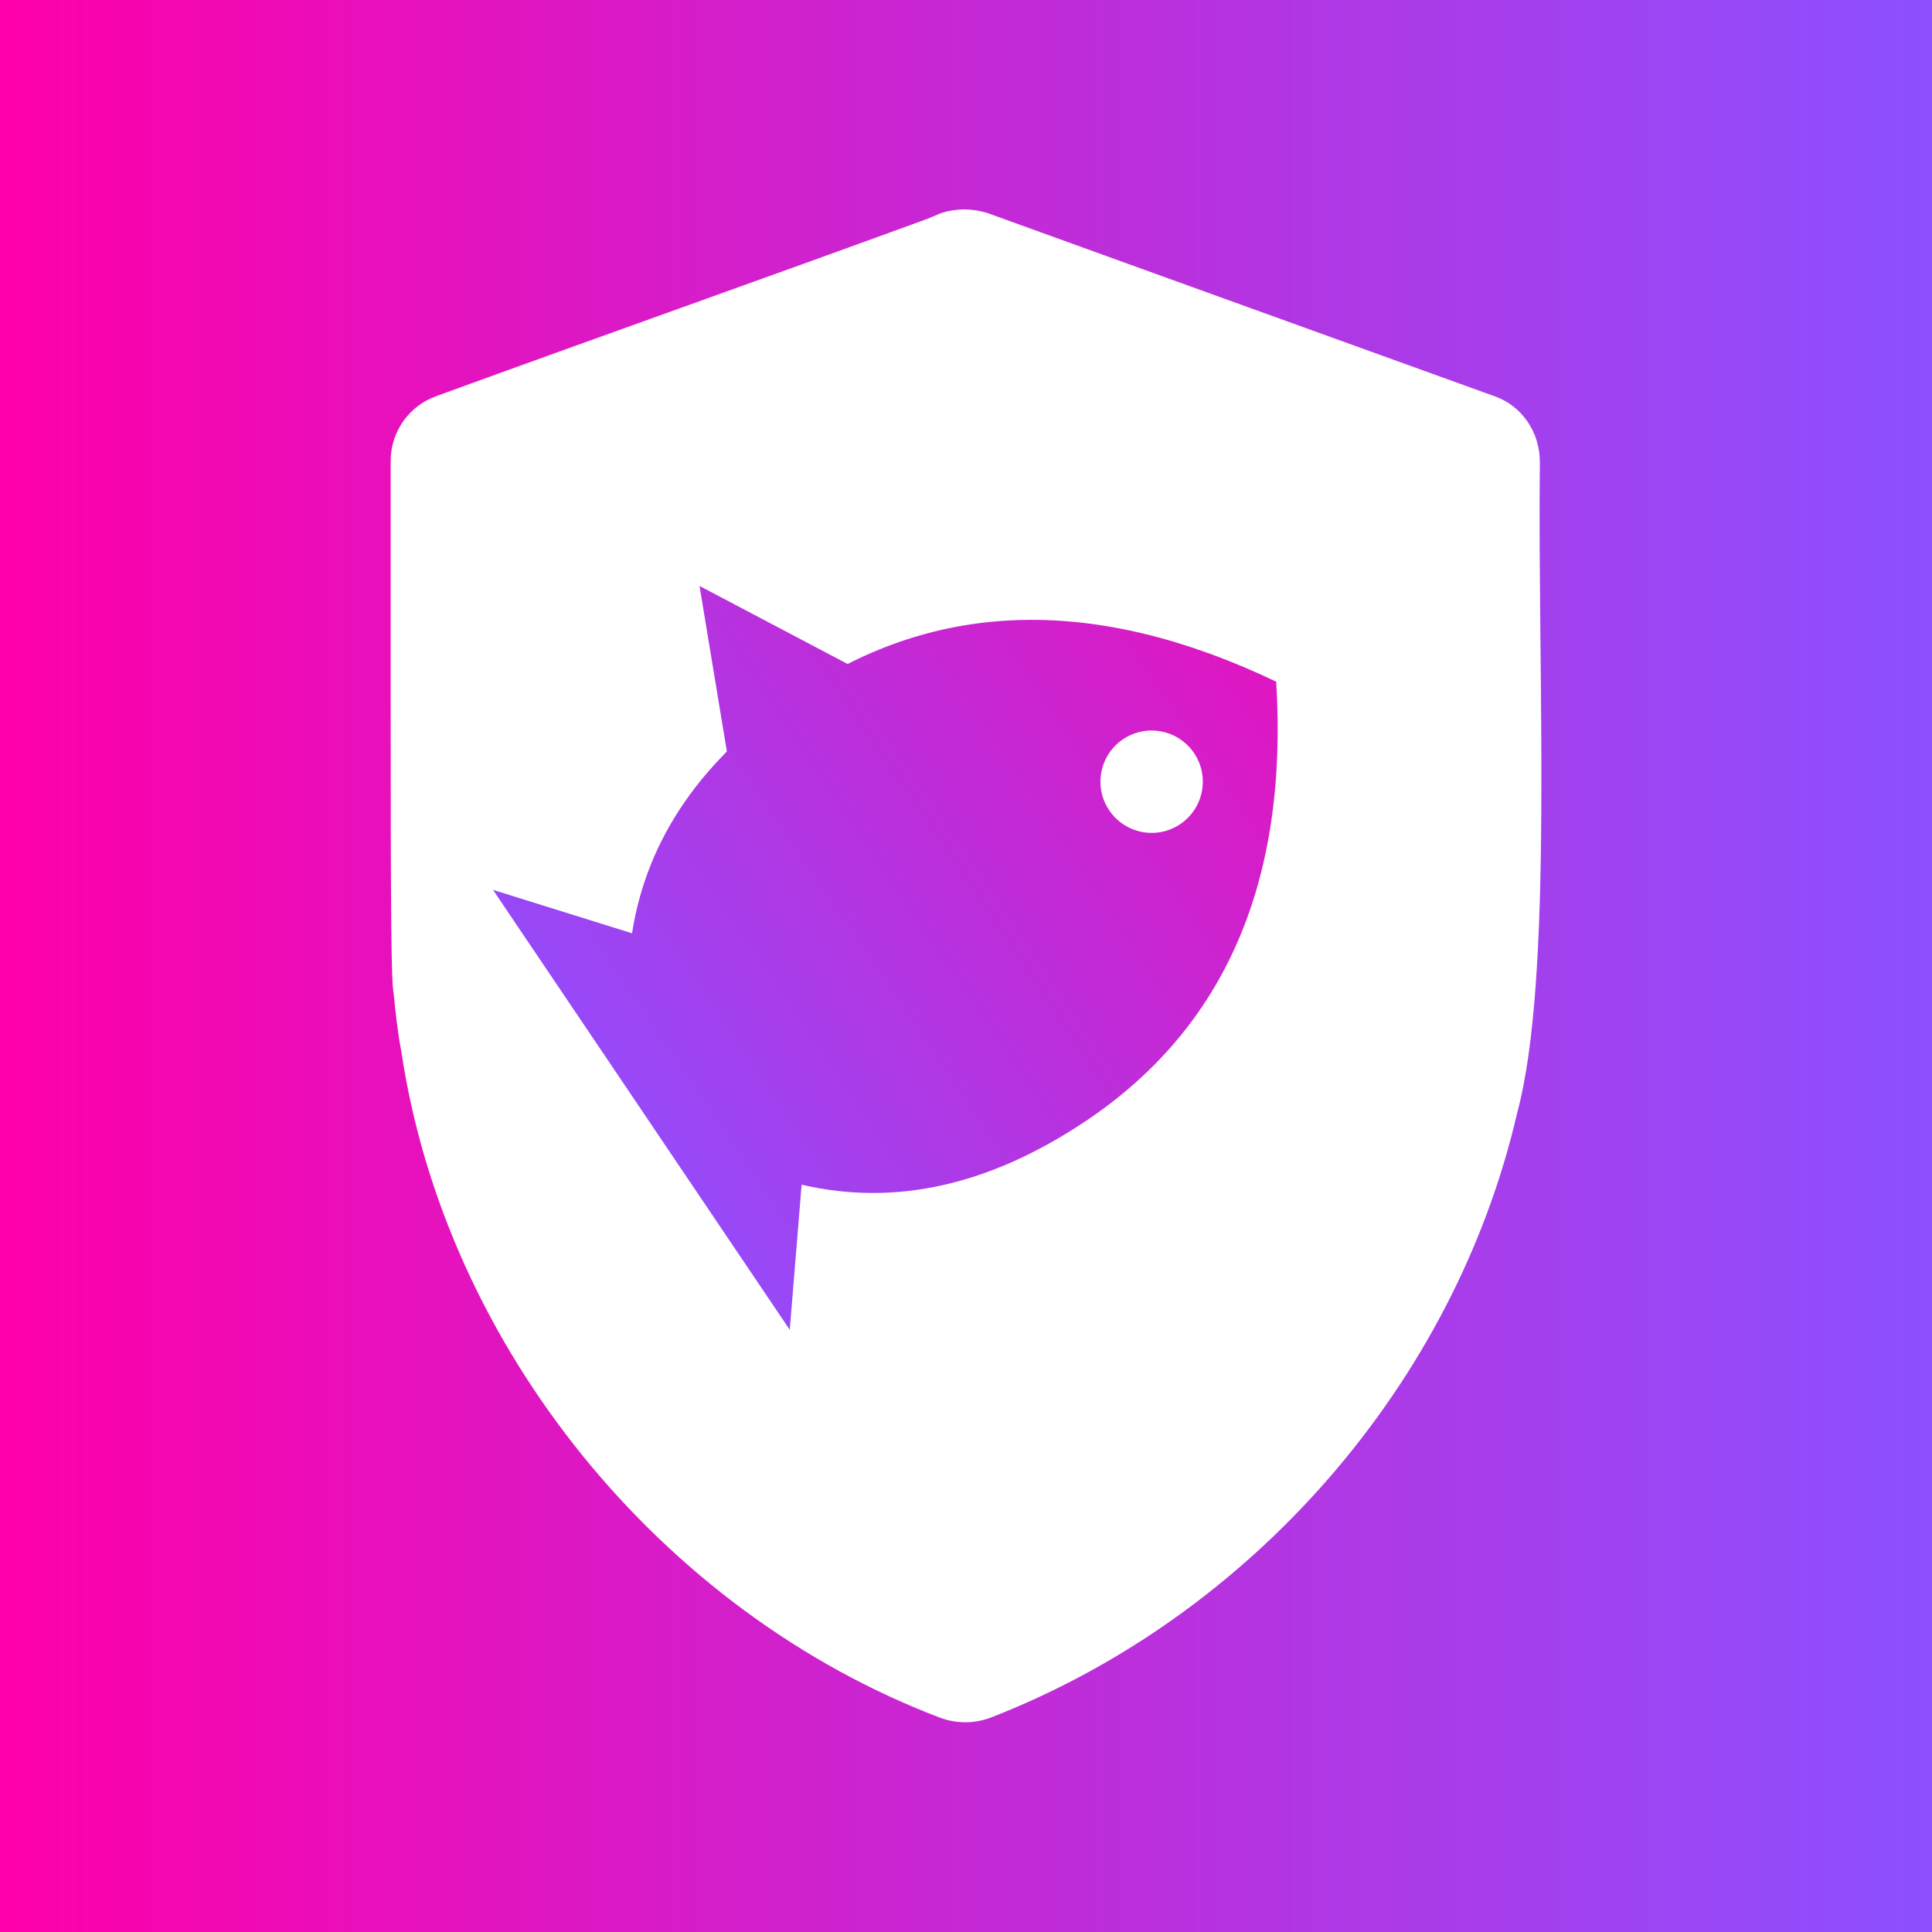
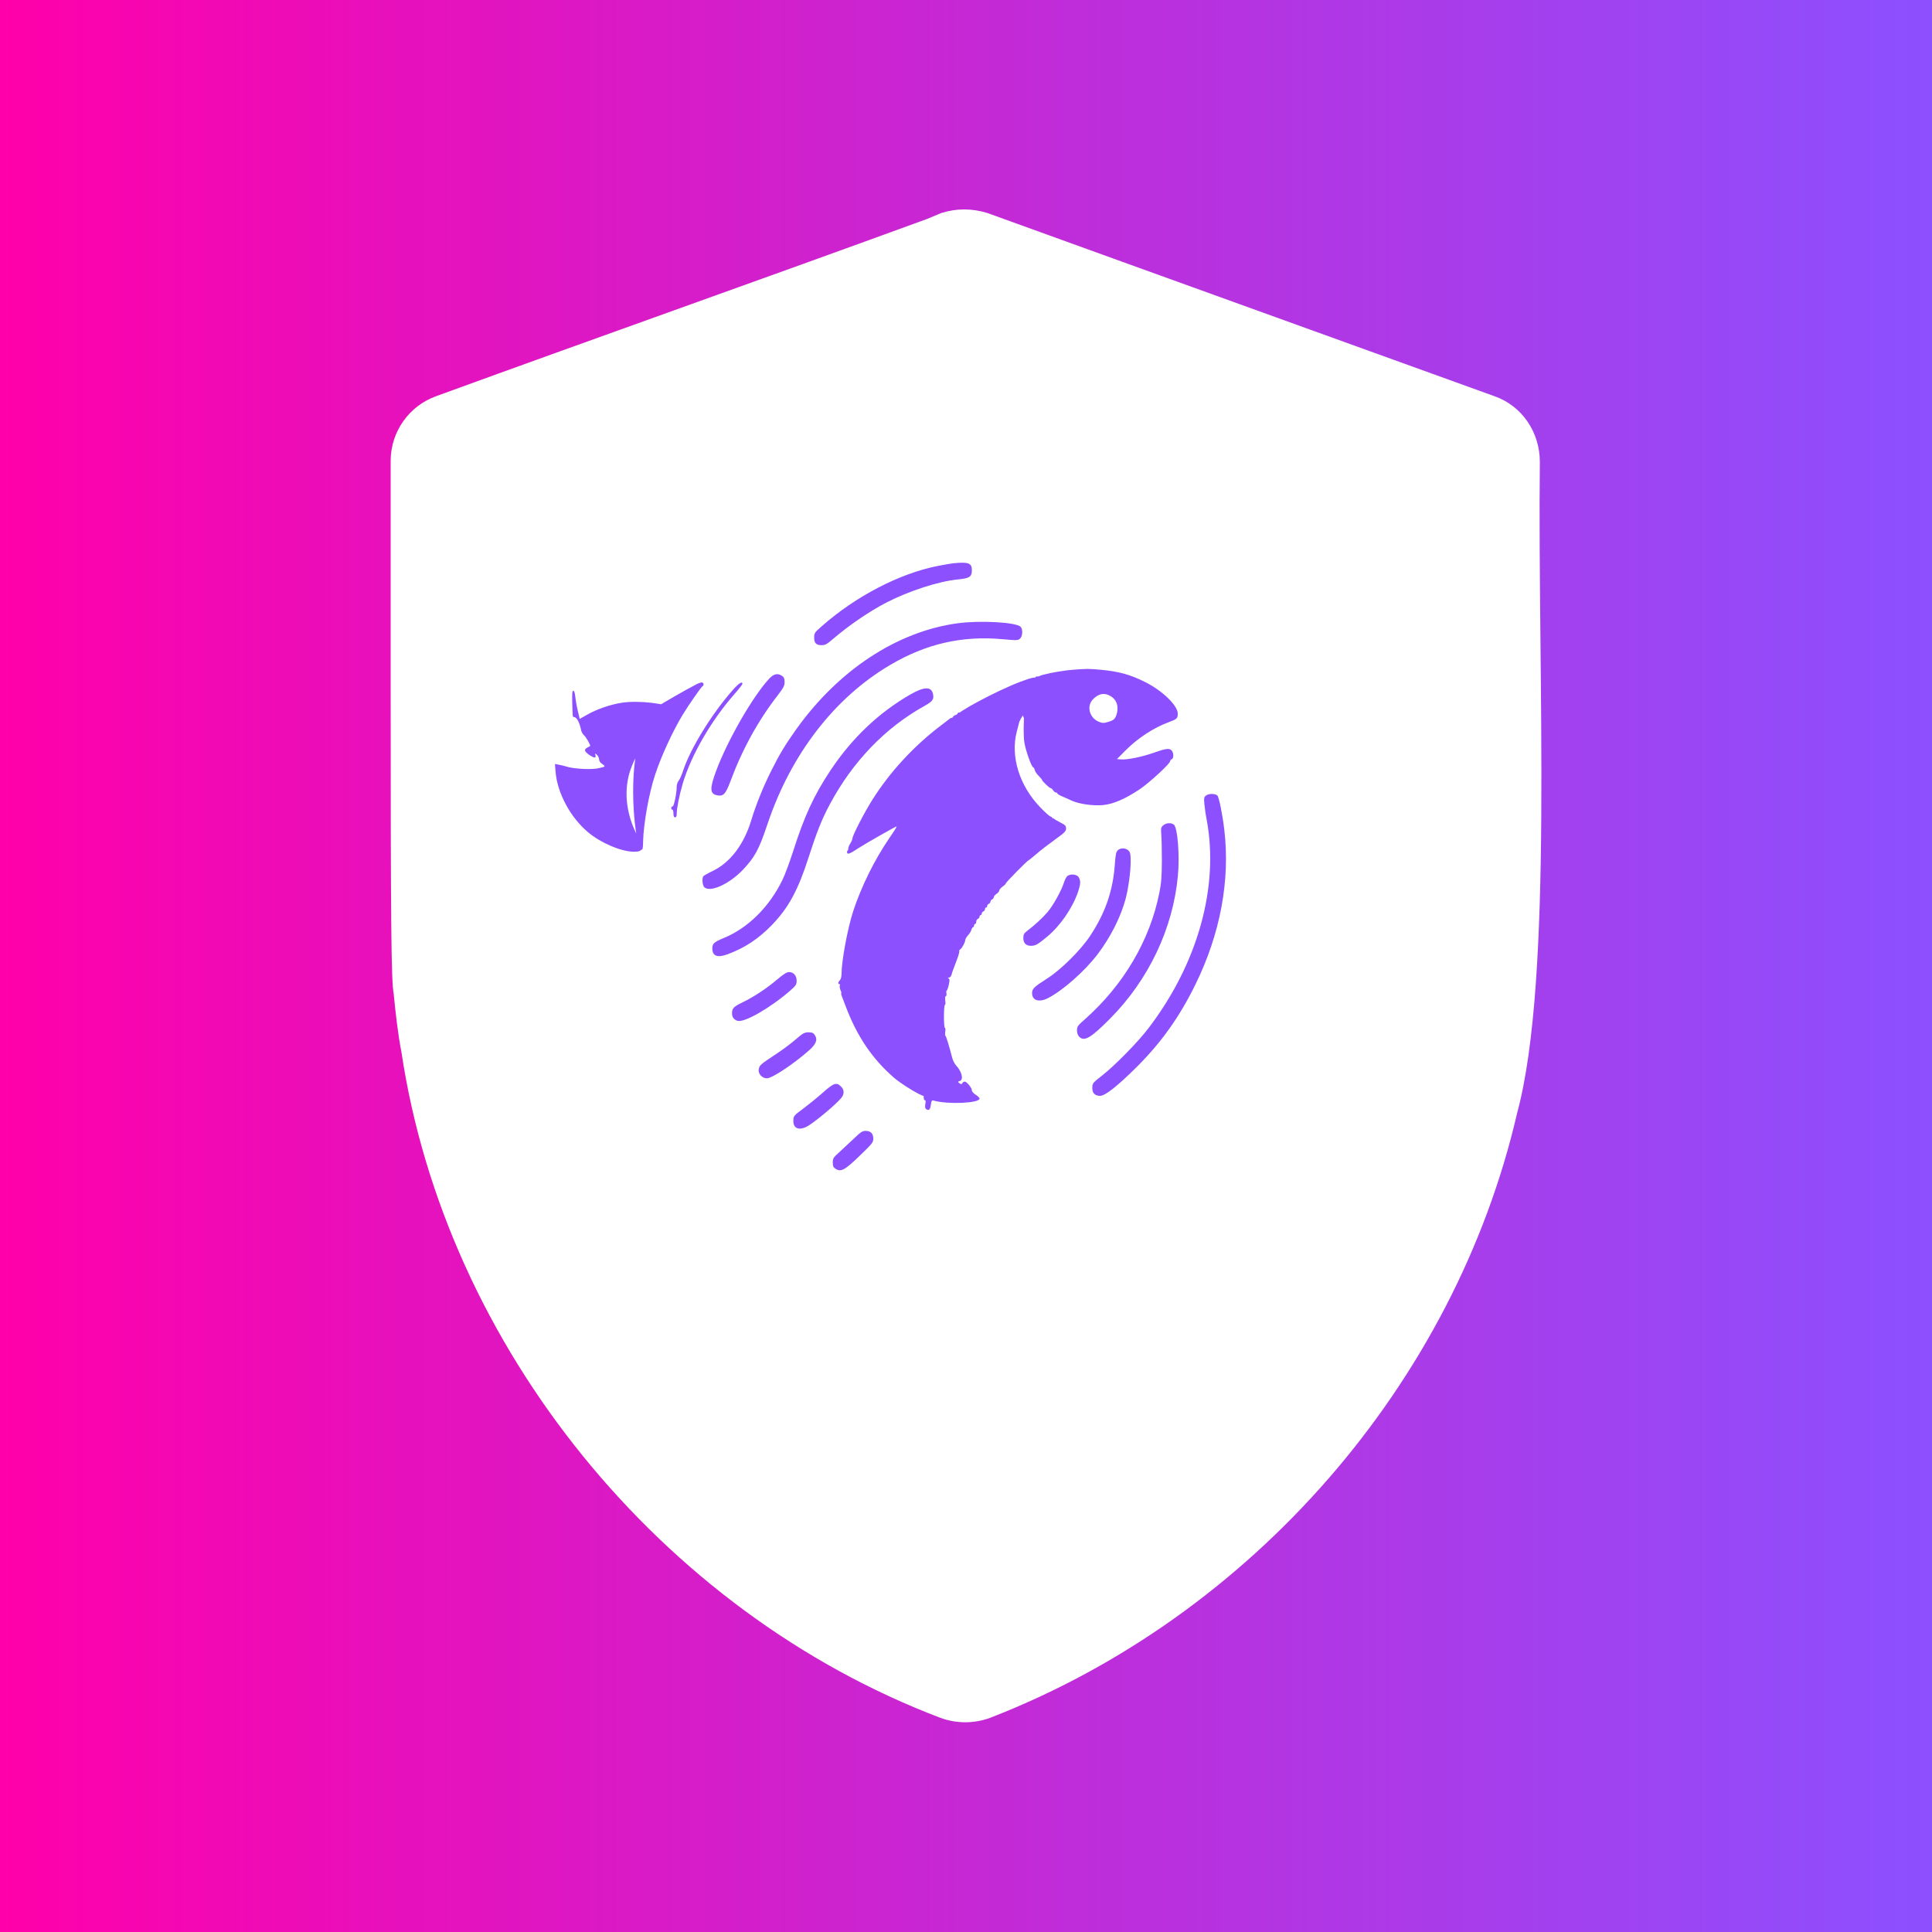
<svg xmlns="http://www.w3.org/2000/svg" viewBox="-6.527 2.221 32.279 32.279" role="img" aria-label="Socket sockeye">
  <defs>
    <linearGradient id="socket-brand-plate" gradientUnits="userSpaceOnUse" x1="-6.527" y1="0" x2="25.753" y2="0">
      <stop offset="0%" stop-color="#ff00aa" />
      <stop offset="100%" stop-color="#8c50ff" />
    </linearGradient>
  </defs>
  <rect data-socket-layer="plate" x="-6.527" y="2.221" width="32.279" height="32.279" fill="url(#socket-brand-plate)" />
  <path data-socket-layer="shield" fill="#ffffff" d="M18.44 8.84c.46.16.76.6.76 1.1-.04 3.58.23 8.63-.38 10.88-1.04 4.5-4.42 8.4-8.8 10.1a1.2 1.2 0 0 1-.84 0C4.52 29.15.92 24.73.18 19.8c-.06-.31-.1-.67-.13-.98-.04-.2-.05-1.14-.05-5.17V9.91a1.15 1.15 0 0 1 .76-1.07c2.8-1.02 5.38-1.93 8.2-2.96l.24-.1q.38-.12.77 0l2.24.81z" />
  <g data-socket-layer="glyph" transform="translate(2.013 9.2) scale(0.63333)">
-     <defs>
-       <mask id="glyph-cut-0" maskUnits="userSpaceOnUse" x="0" y="0" width="24" height="24">
-         <rect width="24" height="24" fill="#ffffff" />
-         <path fill="#000000" d="M6.6 11.4a1.35 1.35 0 1 1 0 2.7 1.35 1.35 0 1 1 0-2.7" />
-       </mask>
-     </defs>
-     <g transform="rotate(-34 12 12) translate(24 0) scale(-1 1)" mask="url(#glyph-cut-0)">
-       <path fill="url(#socket-brand-plate)" fill-rule="evenodd" d="M2.4 12.4q4-6.8 10.6-6.8 4.6 0 7.2 2.8l2.4-3v14l-2.4-3q-2.6 2.8-7.2 2.8-6.6 0-10.6-6.8" />
-       <path fill="url(#socket-brand-plate)" fill-rule="evenodd" d="m11.4 5.9 2.2-4.1 2.2 4.8Z" />
+     <g transform="translate(-5.989 -1.236) scale(0.02889)">
+       <path fill="url(#socket-brand-plate)" fill-rule="nonzero" d="M842.1 387.6c-2.1 1.5-2.3 2.2-1.8 7.8.3 3.3 1.2 9.9 2.1 14.4 11.5 61.1-8 131.3-53.1 190.4-9.1 12.1-30.4 33.8-41.8 42.8-9.4 7.4-9.5 7.4-9.5 12.1 0 4.5 2.5 6.9 7.1 6.9 4.7 0 16-9 34-26.9 22.1-22.2 38.4-45 52.9-74.5 22.8-46.3 32-95.2 26.5-141.6-1.6-13.7-4.8-29.7-6.3-31.2-1.8-1.8-7.6-2-10.1-.2m-39.2 27.3c-2.2 1.8-2.4 2.5-1.9 8.8.3 3.7.5 14.7.5 24.3-.1 13.9-.5 19.8-2.3 28.6-8.6 43.3-32.6 84.1-67.9 115.4-6.6 5.8-7.3 6.7-7.3 10.2 0 2.5.7 4.5 2.1 5.9 4.6 4.6 10.7 1 28.5-17 34.9-35.3 56.9-81.7 61.5-129.6 1.8-19-.2-44.6-3.7-47.2-2.6-1.9-6.8-1.6-9.5.6m-41.7 22.9c-1.5 1.5-2 4.1-2.6 12.1-1.6 24.5-8.6 44.9-22.7 66.2-8.6 12.9-26.5 30.7-38.9 38.6-12.5 8-14 9.5-14 13.6 0 6.6 6.3 8.6 14.3 4.6 13.7-7 33.9-24.8 45.7-40.4 11.6-15.4 20.8-33.5 25.3-50 2.5-9.1 4.7-25 4.7-34.3 0-6.9-.3-8.5-2-10.2-2.5-2.5-7.4-2.6-9.8-.2m-46.4 23.9c-.9 1-2.1 3.6-2.8 5.8-2.2 7.1-9.9 20.9-14.8 26.6-4.7 5.5-11.3 11.6-18.6 17.2-3 2.3-3.6 3.4-3.6 6.6 0 4.6 2.4 7.1 6.9 7.1 4.2 0 6.1-1.1 14.6-8.1 12.2-10.1 23.4-26.3 28.5-41.3 2.4-7.2 2.5-10.4.4-13.4-1.9-2.8-8.3-3.1-10.6-.5" />
+     </g>
+     <g transform="translate(-5.989 -1.236) scale(0.02889)">
+       <path fill="url(#socket-brand-plate)" fill-rule="nonzero" d="M672 284c-21.9 8.4-59 28.2-59 31.7 0 1.1.9 1.3 4.8.8 2.6-.4 6.3-1.1 8.3-1.6 7.3-1.8 25.7-4.1 38.4-4.7l13-.7 1.3-4.5c.8-2.5 2.9-8.4 4.8-13.3 1.9-4.8 3.4-9.4 3.4-10.2 0-2.4-3.7-1.8-15 2.5m-295.5 2.2c-10.5 5.4-31.2 17.4-38.1 21.9l-8.1 5.3-3.1 10.8c-6.2 21.5-8.5 38.1-8.5 60.3 0 24.1 3.9 52.1 7.4 52.8 1.3.2 1.6-1.1 1.7-7.5.3-15.8 5.3-44 10.9-60.8 5.4-16.7 16.2-40.1 25.2-54.9 5.2-8.6 16.8-25.3 18.1-26.1 1.7-1 1.1-3.5-.7-3.5-1 .1-3.1.8-4.8 1.7m33.3 5.1c-19.1 21.6-38.6 53.2-45.3 73.3-1.3 4.1-3.2 8.4-4.2 9.6-1 1.3-1.8 3.6-1.8 5.1 0 6.3-2.5 18.4-3.7 18.4-.7 0-1.3.7-1.3 1.5s.5 1.5 1 1.5c.6 0 1 1.6 1 3.5 0 2.4.5 3.5 1.5 3.5s1.5-1 1.5-3.4c0-4.7 2.3-16.5 5.3-26.8 7.7-26.3 26-58.1 47.7-82.7 3.9-4.4 7-8.5 7-9 0-2.7-3.3-.6-8.7 5.5m-146.7 11.5c.4 13.8.3 13.3 1.6 13.3 2.4 0 5.1 4.9 6.4 11.6.3 1.8 1.5 4 2.7 5 2 1.8 6.3 9.3 5.6 9.9-.2.1-1.3.8-2.5 1.4-3.3 1.7-2.8 3.5 1.5 6.5 4.7 3.2 6.6 3.4 5.9.5-.5-2-.5-2 1.4-.3 1 .9 1.9 2.8 1.9 4 0 1.4 1 3 2.5 4 1.4.9 2.5 2 2.5 2.4 0 .5-3.1 1.3-6.9 2-7 1.2-23 .1-28.3-1.9-1.3-.4-4.1-1.1-6.2-1.5l-3.9-.7.6 7.5c1.7 19.2 13.5 41.2 29.5 54.7 11.7 9.9 30.6 17.9 42.1 17.9 8.7 0 9-2.5 2.1-16.5-9.8-19.7-11.6-41.1-5-59.3 7-18.9 17.8-32.4 34.3-42.6 6.7-4.2 7.7-5.2 7.7-7.7 0-1.9-.8-3.4-2.5-4.5-7.5-4.9-32-7.7-47.5-5.5-10.2 1.5-23.3 6-32.1 11.1l-6.6 3.7-1.7-7.2c-1-4-2-9.8-2.3-12.9-.4-3.5-1-5.6-1.8-5.6-1 0-1.2 2.6-1 10.7" />
+     </g>
+     <g transform="translate(-5.989 -1.236) scale(0.02889)">
+       <path fill="url(#socket-brand-plate)" fill-rule="nonzero" d="M681.9 288.8c-2.1 5.3-4.3 11.7-5 14.2l-1.4 4.5-12.5.6c-13.9.7-25.8 2.1-37 4.5-5.3 1.2-7.5 1.3-7.8.5-.4-1.3-3.2-1.5-3.2-.2 0 .5-.9 1.1-2 1.4-2 .5-3.7 3.3-2.7 4.3.2.3 6.3-.7 13.3-2.1 22.1-4.5 47.4-6.9 47.4-4.6 0 .5-.7 2.5-1.5 4.4-1.8 4.5-1.9 5.7-.2 5.7.7 0 2.3-1.9 3.4-4.3 1.4-2.6 2.2-3.5 2.2-2.3.1 1.4.6 1.7 2.4 1.2 1.2-.3 2.5-.6 3-.6 1.1 0 .8-6-.3-6-2.4 0 3.9-19.9 8.2-26.2 2.4-3.5 2.3-4.8-.4-4.8-2 0-2.8 1.4-5.9 9.8m-3 123.2c-34.2 20.5-60.6 46.1-79.6 77.3-19.8 32.3-27.6 64.9-23.2 96.3 2.1 15.2 9.9 35.5 17.5 45.9 6.9 9.2 20.1 22 28.2 27.3 6.7 4.3 7.1 4.7 5 5.6-4.4 1.8-22.7 1.1-31.5-1.2-10.5-2.8-11.3-2.8-11.3.3 0 1.4.5 2.5 1.1 2.5.7 0 .9 1.2.4 3.6-.4 2.6-.2 3.9.7 4.5 2.6 1.7 3.6.8 4.3-3.7.6-4.1.9-4.5 2.8-4 13.3 3.6 41.7 2.3 41.7-1.9 0-.8-1.6-2.3-3.5-3.5-2-1.2-3.5-3-3.5-4 0-2.3-4.7-8-6.5-8-.8 0-1.8.6-2.2 1.4-.7 1.2-1.1 1.2-2.6.1-1.8-1.3-1.7-1.4.2-2 3.8-1.2 2-8.7-3.5-14.5-1.2-1.4-2.7-4.3-3.3-6.5-2.8-11-5.6-20-6.2-20.3-.4-.2-.5-1.9-.2-3.8s.2-3.4-.3-3.4-.9-4.7-.9-10.5.4-10.5.9-10.5.6-1.8.3-4c-.3-2.4-.1-4 .5-4s.8-1.1.6-2.5c-.3-1.4-.2-2.5.2-2.5.3 0 1.2-2.3 1.9-5.2.9-4.1.9-5.3-.1-6-1-.6-.9-.8.3-.8 1 0 2-1.2 2.4-2.8.3-1.5 2.2-6.6 4.1-11.5 1.9-4.8 3.2-9.1 2.9-9.6-.3-.6.1-1.3.8-1.8 1.7-1 4.7-6.6 4.7-8.7 0-.8 1.1-2.7 2.5-4.2s2.8-3.8 3.1-5.1c.4-1.3 1-2.3 1.5-2.3s.9-.7.9-1.5.5-1.5 1-1.5c.6 0 1-.9 1-2s.7-2.3 1.5-2.6c.8-.4 1.5-1.2 1.5-2s.5-1.4 1-1.4c.6 0 1-.6 1-1.4s.7-1.6 1.5-2c.8-.3 1.5-1.2 1.5-2.1 0-.8.5-1.5 1-1.5.6 0 1-.6 1-1.4s.7-1.6 1.5-2c.8-.3 1.5-1.2 1.5-2 0-.7.7-1.6 1.5-2 .8-.3 1.5-1.2 1.5-2 0-.7 1.1-2.1 2.5-3s2.5-2.3 2.5-3.1c0-.7 1.4-2.3 3-3.5 1.7-1.2 3-2.5 3-3 0-.9 19.8-21 20.7-21 .2 0 3.5-2.6 7.2-5.8 3.7-3.3 11.4-9.1 16.9-13.1 8.9-6.4 10.2-7.7 10.2-10.2s-.7-3.2-5.2-5.5c-2.9-1.5-7.2-4-9.5-5.5-2.3-1.6-4.8-2.9-5.6-2.9s-7.5 3.6-14.8 8M549 417.7c-12 6.7-16.3 8.6-18.9 8.4-4.2-.2-8.1 2.2-8.1 5.3 0 1.7-1 2.8-4 4.2-2.4 1.1-4 2.6-4 3.6 0 2.8 2 2.2 10-3.1 7.8-5 34.3-20.1 35.3-20.1.4 0-2.6 4.8-6.7 10.7-13.6 19.9-25.6 44.3-33 66.8-5 15.4-10.6 45.4-10.6 57 0 2.5-.6 5-1.5 5.9-1.7 1.7-2 3.6-.4 3.6.5 0 .7.5.4 1-1 1.7 1.5 8 3.2 8 1.2 0 1.3-.8.8-3.8-.7-4.3.8-22.5 3.1-36.2 6.3-38.4 23.5-77.8 48-110.3 4.3-5.6 5.6-9.7 3.2-9.7-.7 0-8.3 3.9-16.8 8.7" />
+     </g>
+     <g transform="translate(-5.989 -1.236) scale(0.02889)">
+       <path fill="url(#socket-brand-plate)" fill-rule="nonzero" d="M611 175.7c-1.9.2-8.2 1.3-14 2.4-35 6.9-74.9 27.6-106.2 55.2-6.4 5.6-6.8 6.2-6.8 10.2 0 5.1 1.8 7 7 7 3 0 4.8-1 10.1-5.6 14.6-12.5 33.3-25.3 48.8-33.3 20.5-10.6 48-19.5 65.1-21.1 11-1.1 13-2.4 13-8.6 0-6.4-3.3-7.6-17-6.2m3.8 54.8c-55.2 7.6-108.7 42.8-147.4 97.1-10.2 14.4-14.8 22.1-22.5 37.4-7.4 14.7-14.2 31.5-18.4 45.6-6.7 21.9-19.1 38.3-35 46-4.4 2.1-8.3 4.3-8.7 4.9-1.4 1.8-.8 8.3.8 9.9 5.2 5.3 22.9-2.7 35.5-16 10.8-11.5 14.5-18.3 22.3-41.6 21.3-63.6 61.2-115.4 112.1-145.3 32.7-19.3 65.6-26.8 102.1-23.5 13.6 1.2 14.5 1.2 16.4-.5 2.4-2.2 2.7-8.6.5-10.8-4.1-4.2-37.1-6-57.7-3.2M719.4 273c-5.1.4-14 1.8-19.9 3-9.5 2.1-10.8 2.6-12.9 5.4-3.5 4.9-9.6 22-10.5 29.6-1 8.4-1.1 23.3-.1 28.7 1.2 7.2 6.6 22.3 8 22.3.4 0 1.1 1.1 1.4 2.4.3 1.4 1.9 3.8 3.6 5.4 1.6 1.7 3 3.3 3 3.6 0 1 6.8 7.6 7.9 7.6.6 0 1.6.9 2.3 2s1.8 2 2.5 2 1.3.4 1.3.8c0 .5 1.9 1.7 4.3 2.7 2.3 1 6.5 2.8 9.2 4.1 6.9 3 18.9 4.7 28.3 3.9 9.2-.9 19.8-5.4 33.1-14.2 8.8-5.8 28.1-23.6 28.1-25.8 0-.7.7-1.5 1.5-1.9 2-.7 1.9-6-.2-8.1s-5.2-1.7-16.5 2.3c-10.1 3.6-24.2 6.5-29.5 6l-3.8-.3 7.5-7.6c11.5-11.6 26.2-21.2 40.5-26.4 6.8-2.5 7.5-3.2 7.5-7.6 0-7.2-13.9-20.8-29.3-28.5-13.6-6.9-24-9.8-40.2-11.4-11.9-1.1-13.5-1.1-27.1 0m35.3 24c5.2 3.1 7.3 8.6 5.9 15-1.3 5.4-2.7 7-7.9 8.5-4.3 1.3-5.3 1.3-8.8-.1-8.5-3.5-11.4-14.1-5.4-20.4 5.1-5.4 10.6-6.4 16.2-3M443 281c-15.2 16.4-38.3 56.7-48.6 84.5-5.9 16.1-5.7 20.8 1.1 22.1 5.7 1 7.6-1.1 12-12.7 10.7-29 25.3-55.5 43.2-78.6 5.3-6.9 6.3-8.8 6.3-12.2 0-3-.6-4.4-2.2-5.5-4-2.8-7.7-2-11.8 2.4m129 14.4c-28.9 16.6-53.4 39.8-73.1 69.4-15.2 22.9-23.9 41.8-34.2 74.2-3.1 9.6-7.4 21.2-9.6 25.7-12 24.8-31.5 44.1-53.7 53.2-8.7 3.6-10.4 5.1-10.4 9.4 0 7.2 4.7 8.9 14.3 5.3 15.7-5.9 28-14.1 40.1-26.6 15.3-15.8 24-32 33.6-62 7.2-22.4 12-34.6 19.2-48 20.9-39.2 50.8-70.3 87-90.3 7-3.9 8.4-5.9 7.3-10.7-1.5-6.9-8.1-6.7-20.5.4m72.5 15.2c-5.5.7-15.8 2.4-23 3.9l-13 2.6-9 6.9c-24.5 18.6-46.1 42-62 67.1-7.3 11.4-18.5 33.1-18.5 35.7 0 .9-.9 3-2 4.7-2.4 3.7-2.6 7.5-.4 7.5.9 0 4.6-2 8.2-4.4 3.7-2.3 12.3-7.4 19.2-11.1s14.1-7.7 16-8.9c3.4-2 3.4-2-2.3 5.9C528 462 512 507.2 509.4 557.1l-.7 12.4 3.8 10c10.5 28.1 24.6 48.9 44.9 66.4 4.9 4.1 15.3 10.9 22.2 14.4 12 6 31.3 8.9 45.4 6.7 10.2-1.6 10.2-2.6-.4-9.6-15.5-10.4-30.6-27.5-36.9-41.9-12.7-29.2-14.1-56.7-4.2-86.3 15.3-45.7 49.5-86.4 96.5-114.6 10.3-6.3 13.2-7.6 15.4-7 1.4.3 2.6 1 2.6 1.5s.7.9 1.5.9 1.5.4 1.5 1c0 .5.7 1 1.5 1s1.5-.7 1.5-1.5-.7-1.5-1.5-1.5-1.5-.5-1.5-1c0-.6-.5-1-1.2-1-.6 0-4.8-3.7-9.2-8.3-19.2-19.8-27.5-46.6-21.6-69.2 1.1-4.4 2.5-9.8 3.1-12s1.4-4.4 2-5c.5-.5.9-1.5.9-2.2 0-1.7-16.5-1.6-30.5.3M450.3 555.7c-9.5 8.1-21.5 16-31.4 20.8-8.4 4-9.9 5.5-9.9 10.1 0 3.5 1.7 5.9 5 6.9 6.1 1.9 29.7-11.6 47.8-27.3 5.6-4.9 6.2-5.8 6.2-9.3 0-4.7-2.8-7.9-6.9-7.9-2.1 0-5 1.8-10.8 6.7m16.7 54.9c-4.1 3.6-12.2 9.6-18 13.4-14.2 9.4-14.9 10-15.6 13.7-.8 4 3 8.3 7.4 8.3 4.7 0 24-12.7 38.4-25.4 6.6-5.8 8.2-9.9 5.4-14.1-1.3-2-2.4-2.5-5.9-2.5-3.7.1-5 .8-11.7 6.6m24.8 48.6c-5.1 4.5-12.9 10.8-17.3 14.1-9.3 6.9-9.5 7.1-9.5 11.8 0 7.6 6.6 9.1 15.1 3.3 10.4-7.1 27.3-21.8 29.6-25.8 1.9-3.3 1.5-6.5-1.2-9.1-4.1-4.2-6.6-3.3-16.7 5.7m28.2 42.1c-4.1 3.9-10.1 9.5-13.2 12.3-5.3 4.7-5.8 5.5-5.8 9.3 0 3.2.5 4.4 2.5 5.7 4.9 3.2 8.3 1.4 21.9-11.7 11.7-11.3 12.6-12.4 12.6-15.8 0-4.7-2.4-7.1-7.1-7.1-2.9 0-4.6 1.2-10.9 7.3" />
    </g>
  </g>
</svg>
